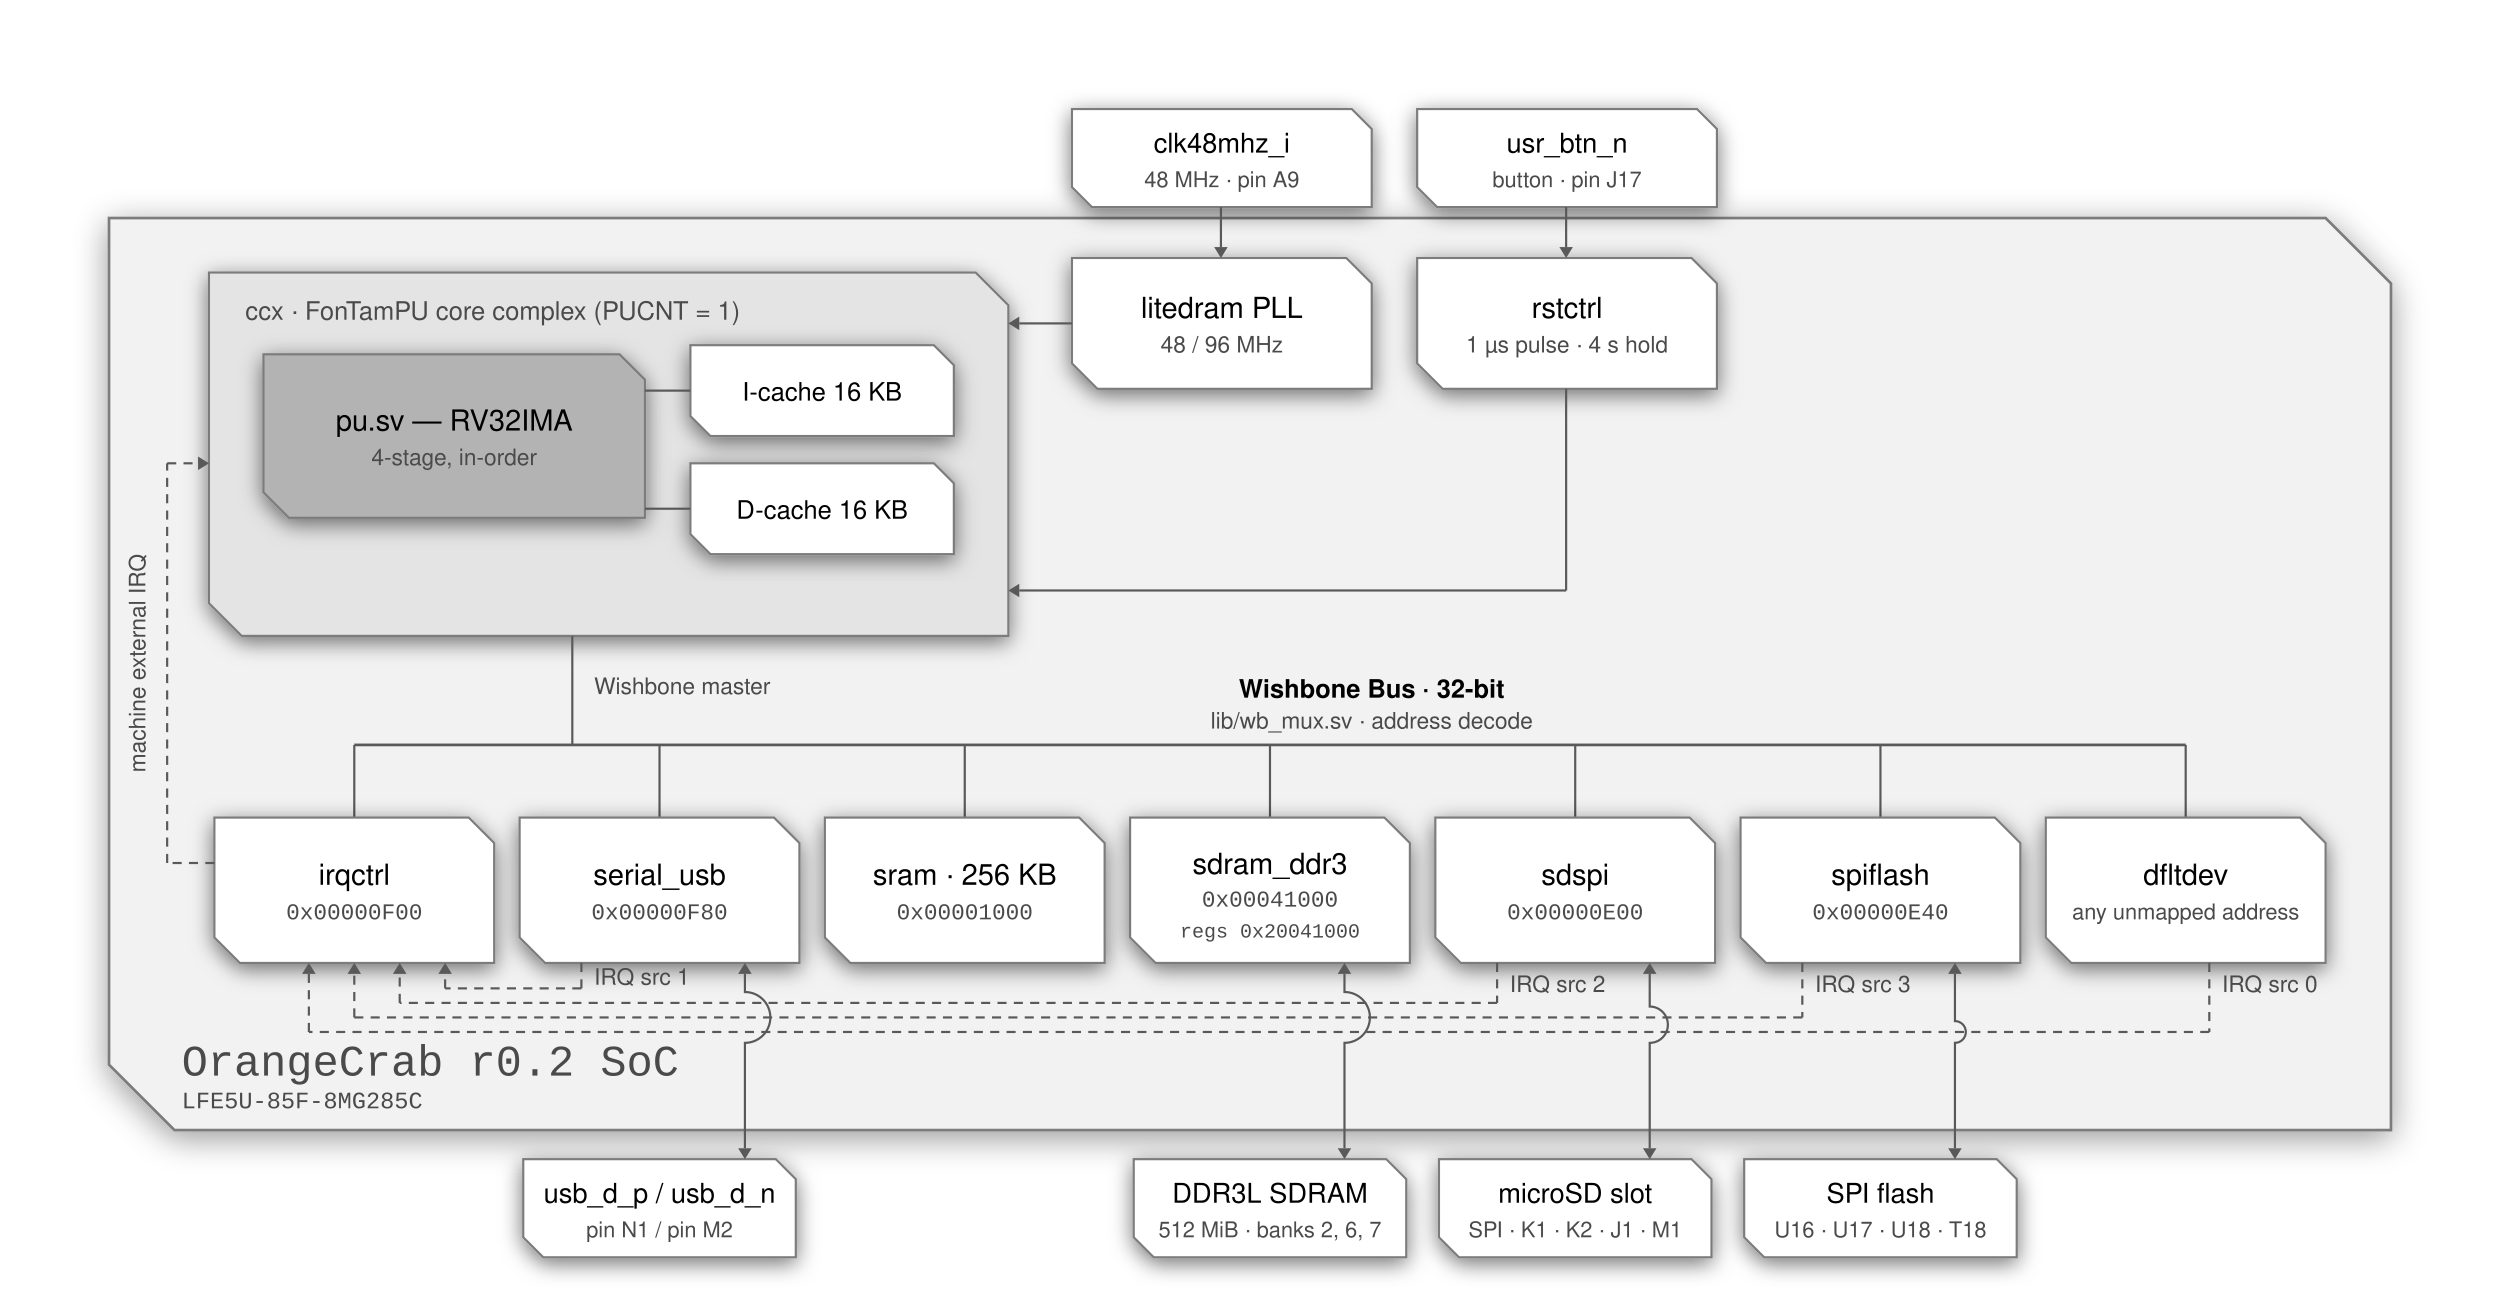
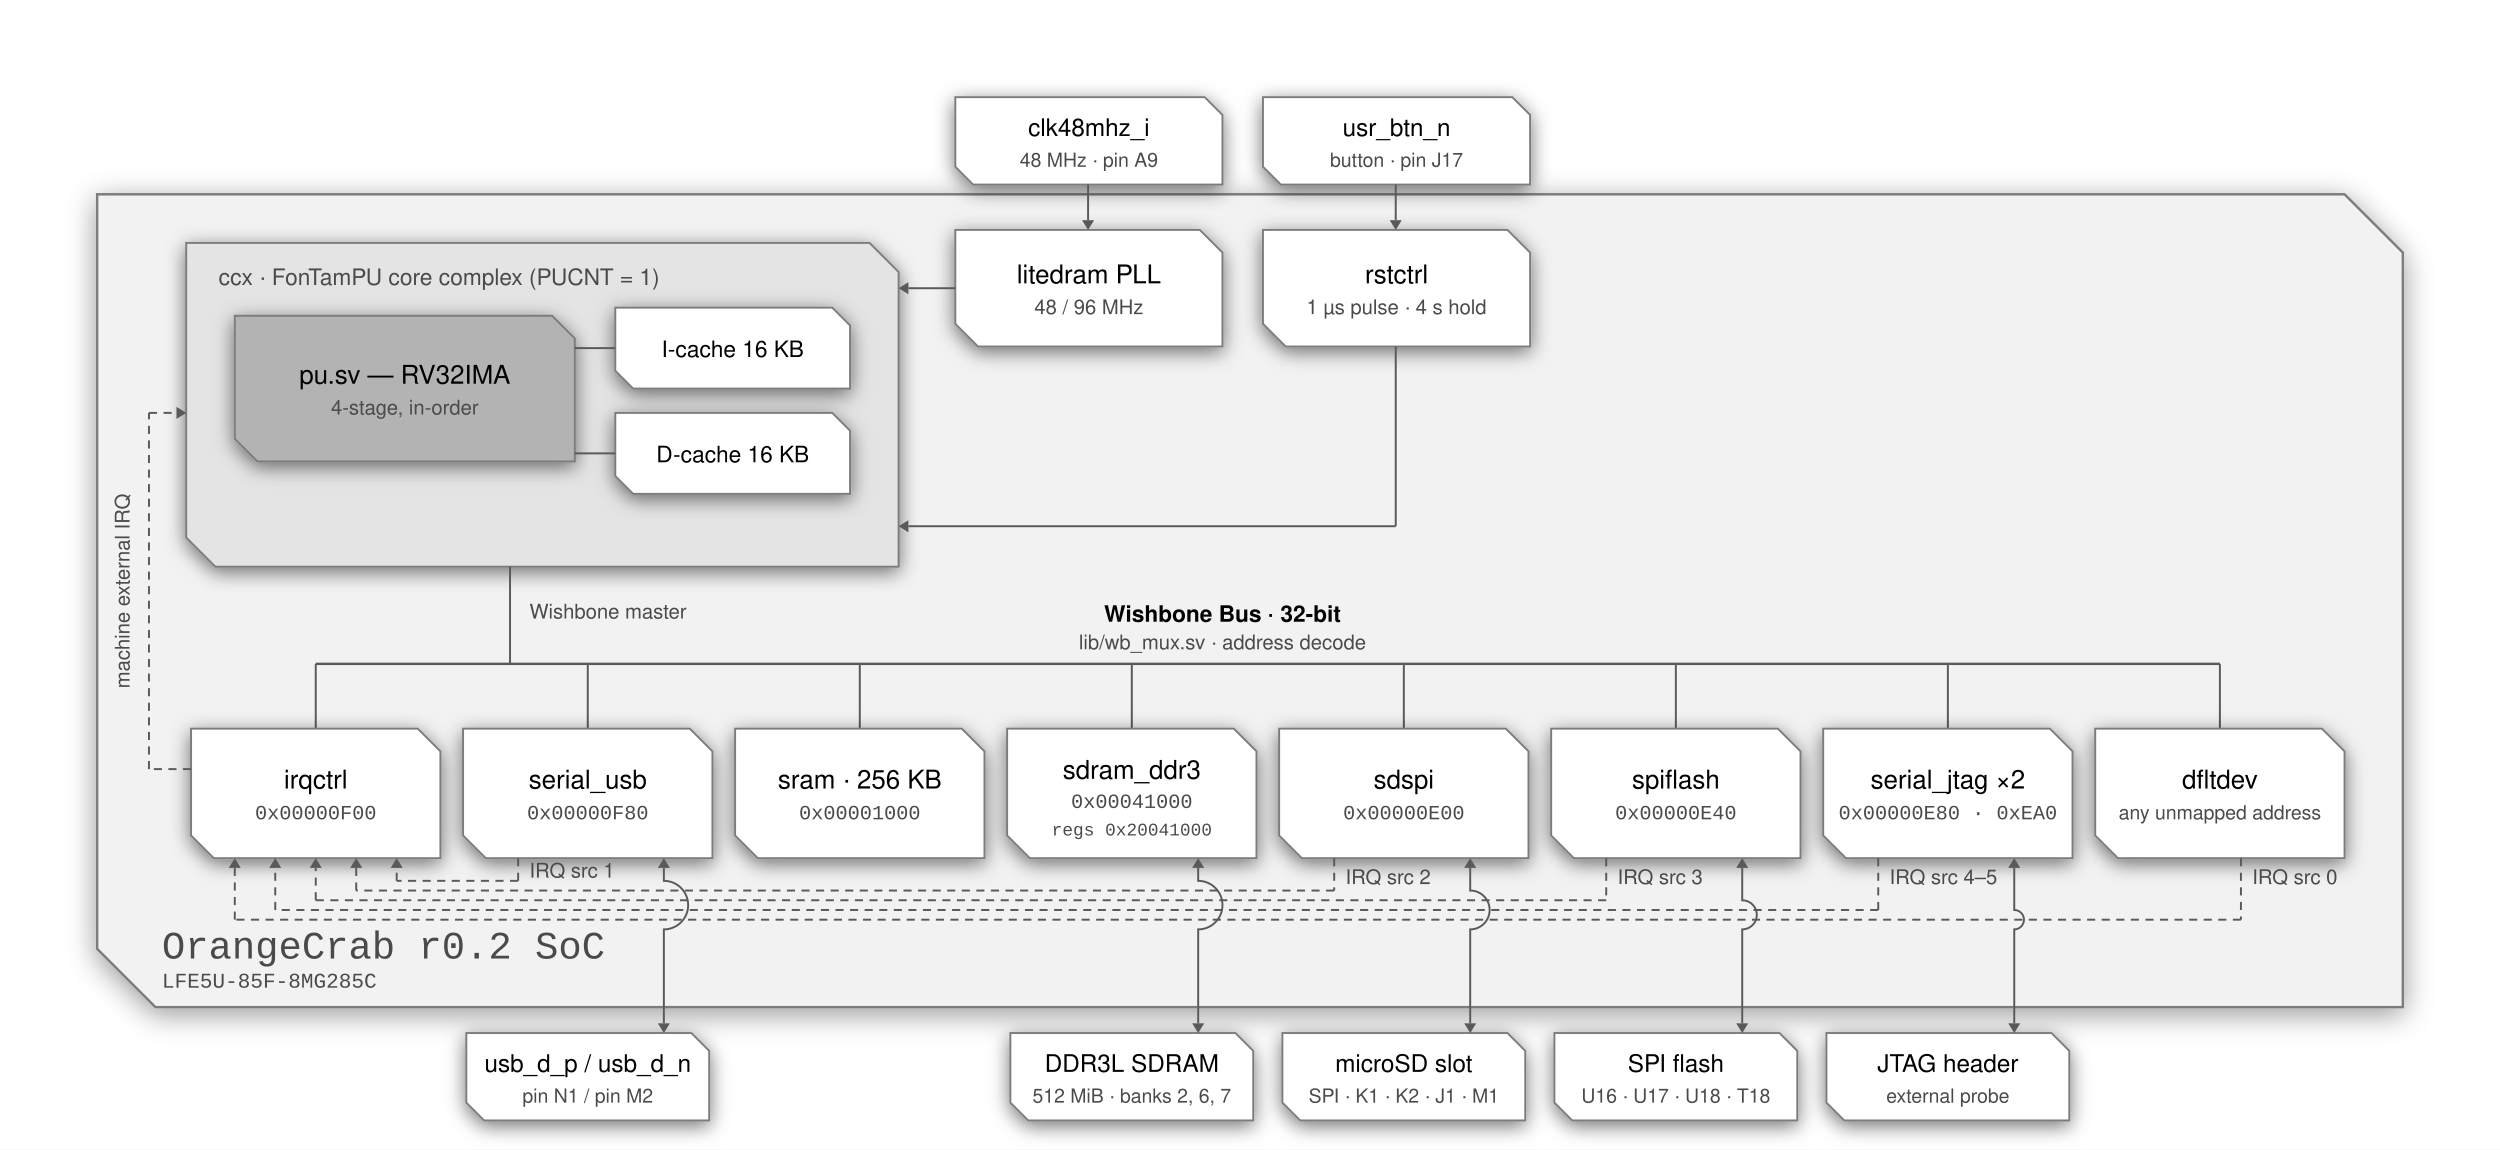
- <svg xmlns="http://www.w3.org/2000/svg" viewBox="0 0 1376 710" width="100%" height="100%" version="1.1">
+ <svg xmlns="http://www.w3.org/2000/svg" viewBox="0 0 1544 710" width="100%" height="100%" version="1.1">
  <defs>
    <filter id="glow-shadow" x="-30%" y="-30%" width="160%" height="160%">
      <feDropShadow dx="0" dy="3" stdDeviation="6" flood-color="#000000" flood-opacity="0.55" />
    </filter>
    <filter id="outer-glow-shadow" x="-20%" y="-20%" width="140%" height="140%">
      <feDropShadow dx="0" dy="4" stdDeviation="9" flood-color="#000000" flood-opacity="0.4" />
    </filter>
  </defs>
  <rect width="100%" height="100%" fill="#FFFFFF" />
-   <polygon points="60,120 1280,120 1316,156 1316,622 96,622 60,586" fill="#F2F2F2" stroke="#7C7C7C" stroke-width="1.5" filter="url(#outer-glow-shadow)" />
+   <polygon points="60,120 1448,120 1484,156 1484,622 96,622 60,586" fill="#F2F2F2" stroke="#7C7C7C" stroke-width="1.5" filter="url(#outer-glow-shadow)" />
  <text x="100" y="592" text-anchor="start" font-family="'SFMono-Regular', Consolas, 'Liberation Mono', Menlo, monospace" font-size="24" font-weight="400" fill="#4A4A4A">OrangeCrab r0.2 SoC</text>
  <text x="100" y="610" text-anchor="start" font-family="'SFMono-Regular', Consolas, 'Liberation Mono', Menlo, monospace" font-size="13" font-weight="400" fill="#4A4A4A">LFE5U-85F-8MG285C</text>
  <polygon points="590,60 744,60 755,71 755,114 601,114 590,103" fill="#FFFFFF" stroke="#7C7C7C" stroke-width="1.2" filter="url(#glow-shadow)" />
  <text x="672.5" y="84.0" text-anchor="middle" font-family="'Segoe UI', -apple-system, BlinkMacSystemFont, Helvetica, Arial, sans-serif" font-size="15" font-weight="400" fill="#000000">clk48mhz_i</text>
  <text x="672.5" y="103.0" text-anchor="middle" font-family="'Segoe UI', -apple-system, BlinkMacSystemFont, Helvetica, Arial, sans-serif" font-size="12" font-weight="400" fill="#4A4A4A">48 MHz · pin A9</text>
  <polygon points="780,60 934,60 945,71 945,114 791,114 780,103" fill="#FFFFFF" stroke="#7C7C7C" stroke-width="1.2" filter="url(#glow-shadow)" />
  <text x="862.5" y="84.0" text-anchor="middle" font-family="'Segoe UI', -apple-system, BlinkMacSystemFont, Helvetica, Arial, sans-serif" font-size="15" font-weight="400" fill="#000000">usr_btn_n</text>
  <text x="862.5" y="103.0" text-anchor="middle" font-family="'Segoe UI', -apple-system, BlinkMacSystemFont, Helvetica, Arial, sans-serif" font-size="12" font-weight="400" fill="#4A4A4A">button · pin J17</text>
  <polygon points="288,638 427,638 438,649 438,692 299,692 288,681" fill="#FFFFFF" stroke="#7C7C7C" stroke-width="1.2" filter="url(#glow-shadow)" />
  <text x="363" y="662.0" text-anchor="middle" font-family="'Segoe UI', -apple-system, BlinkMacSystemFont, Helvetica, Arial, sans-serif" font-size="15" font-weight="400" fill="#000000">usb_d_p / usb_d_n</text>
  <text x="363" y="681.0" text-anchor="middle" font-family="'Segoe UI', -apple-system, BlinkMacSystemFont, Helvetica, Arial, sans-serif" font-size="12" font-weight="400" fill="#4A4A4A">pin N1 / pin M2</text>
  <polygon points="792,638 931,638 942,649 942,692 803,692 792,681" fill="#FFFFFF" stroke="#7C7C7C" stroke-width="1.2" filter="url(#glow-shadow)" />
  <text x="867" y="662.0" text-anchor="middle" font-family="'Segoe UI', -apple-system, BlinkMacSystemFont, Helvetica, Arial, sans-serif" font-size="15" font-weight="400" fill="#000000">microSD slot</text>
  <text x="867" y="681.0" text-anchor="middle" font-family="'Segoe UI', -apple-system, BlinkMacSystemFont, Helvetica, Arial, sans-serif" font-size="12" font-weight="400" fill="#4A4A4A">SPI · K1 · K2 · J1 · M1</text>
  <polygon points="960,638 1099,638 1110,649 1110,692 971,692 960,681" fill="#FFFFFF" stroke="#7C7C7C" stroke-width="1.2" filter="url(#glow-shadow)" />
  <text x="1035" y="662.0" text-anchor="middle" font-family="'Segoe UI', -apple-system, BlinkMacSystemFont, Helvetica, Arial, sans-serif" font-size="15" font-weight="400" fill="#000000">SPI flash</text>
  <text x="1035" y="681.0" text-anchor="middle" font-family="'Segoe UI', -apple-system, BlinkMacSystemFont, Helvetica, Arial, sans-serif" font-size="12" font-weight="400" fill="#4A4A4A">U16 · U17 · U18 · T18</text>
  <polygon points="624,638 763,638 774,649 774,692 635,692 624,681" fill="#FFFFFF" stroke="#7C7C7C" stroke-width="1.2" filter="url(#glow-shadow)" />
  <text x="699" y="662.0" text-anchor="middle" font-family="'Segoe UI', -apple-system, BlinkMacSystemFont, Helvetica, Arial, sans-serif" font-size="15" font-weight="400" fill="#000000">DDR3L SDRAM</text>
  <text x="699" y="681.0" text-anchor="middle" font-family="'Segoe UI', -apple-system, BlinkMacSystemFont, Helvetica, Arial, sans-serif" font-size="12" font-weight="400" fill="#4A4A4A">512 MiB · banks 2, 6, 7</text>
+   <polygon points="1128,638 1267,638 1278,649 1278,692 1139,692 1128,681" fill="#FFFFFF" stroke="#7C7C7C" stroke-width="1.2" filter="url(#glow-shadow)" />
+   <text x="1203" y="662.0" text-anchor="middle" font-family="'Segoe UI', -apple-system, BlinkMacSystemFont, Helvetica, Arial, sans-serif" font-size="15" font-weight="400" fill="#000000">JTAG header</text>
+   <text x="1203" y="681.0" text-anchor="middle" font-family="'Segoe UI', -apple-system, BlinkMacSystemFont, Helvetica, Arial, sans-serif" font-size="12" font-weight="400" fill="#4A4A4A">external probe</text>
  <polygon points="590,142 741,142 755,156 755,214 604,214 590,200" fill="#FFFFFF" stroke="#7C7C7C" stroke-width="1.2" filter="url(#glow-shadow)" />
  <text x="672.5" y="175.0" text-anchor="middle" font-family="'Segoe UI', -apple-system, BlinkMacSystemFont, Helvetica, Arial, sans-serif" font-size="16" font-weight="400" fill="#000000">litedram PLL</text>
  <text x="672.5" y="194.0" text-anchor="middle" font-family="'Segoe UI', -apple-system, BlinkMacSystemFont, Helvetica, Arial, sans-serif" font-size="12.5" font-weight="400" fill="#4A4A4A">48 / 96 MHz</text>
  <polygon points="780,142 931,142 945,156 945,214 794,214 780,200" fill="#FFFFFF" stroke="#7C7C7C" stroke-width="1.2" filter="url(#glow-shadow)" />
  <text x="862.5" y="175.0" text-anchor="middle" font-family="'Segoe UI', -apple-system, BlinkMacSystemFont, Helvetica, Arial, sans-serif" font-size="16" font-weight="400" fill="#000000">rstctrl</text>
  <text x="862.5" y="194.0" text-anchor="middle" font-family="'Segoe UI', -apple-system, BlinkMacSystemFont, Helvetica, Arial, sans-serif" font-size="12.5" font-weight="400" fill="#4A4A4A">1 µs pulse · 4 s hold</text>
  <line x1="672" y1="114" x2="672" y2="136" stroke="#595959" stroke-width="1.2" />
  <polygon points="672,142 668.28,136 675.72,136" fill="#595959" />
  <line x1="862" y1="114" x2="862" y2="136" stroke="#595959" stroke-width="1.2" />
  <polygon points="862,142 858.28,136 865.72,136" fill="#595959" />
  <polygon points="115,150 537,150 555,168 555,350 133,350 115,332" fill="#E4E4E4" stroke="#7C7C7C" stroke-width="1.2" filter="url(#glow-shadow)" />
  <text x="135" y="176" text-anchor="start" font-family="'Segoe UI', -apple-system, BlinkMacSystemFont, Helvetica, Arial, sans-serif" font-size="14" font-weight="400" fill="#4A4A4A">ccx · FonTamPU core complex (PUCNT = 1)</text>
  <polygon points="145,195 341,195 355,209 355,285 159,285 145,271" fill="#B3B3B3" stroke="#7C7C7C" stroke-width="1.2" filter="url(#glow-shadow)" />
  <text x="250.0" y="237.0" text-anchor="middle" font-family="'Segoe UI', -apple-system, BlinkMacSystemFont, Helvetica, Arial, sans-serif" font-size="16" font-weight="400" fill="#000000">pu.sv — RV32IMA</text>
  <text x="250.0" y="256.0" text-anchor="middle" font-family="'Segoe UI', -apple-system, BlinkMacSystemFont, Helvetica, Arial, sans-serif" font-size="12.5" font-weight="400" fill="#4A4A4A">4-stage, in-order</text>
  <polygon points="380,190 514,190 525,201 525,240 391,240 380,229" fill="#FFFFFF" stroke="#7C7C7C" stroke-width="1.2" filter="url(#glow-shadow)" />
  <text x="452.5" y="220.5" text-anchor="middle" font-family="'Segoe UI', -apple-system, BlinkMacSystemFont, Helvetica, Arial, sans-serif" font-size="14" font-weight="400" fill="#000000">I-cache 16 KB</text>
  <polygon points="380,255 514,255 525,266 525,305 391,305 380,294" fill="#FFFFFF" stroke="#7C7C7C" stroke-width="1.2" filter="url(#glow-shadow)" />
  <text x="452.5" y="285.5" text-anchor="middle" font-family="'Segoe UI', -apple-system, BlinkMacSystemFont, Helvetica, Arial, sans-serif" font-size="14" font-weight="400" fill="#000000">D-cache 16 KB</text>
  <line x1="355" y1="215" x2="380" y2="215" stroke="#595959" stroke-width="1.2" />
  <line x1="355" y1="280" x2="380" y2="280" stroke="#595959" stroke-width="1.2" />
  <line x1="590" y1="178" x2="561" y2="178" stroke="#595959" stroke-width="1.2" />
  <polygon points="555,178 561,174.28 561,181.72" fill="#595959" />
  <line x1="862" y1="214" x2="862" y2="325" stroke="#595959" stroke-width="1.2" />
  <line x1="862" y1="325" x2="561" y2="325" stroke="#595959" stroke-width="1.2" />
  <polygon points="555,325 561,321.28 561,328.72" fill="#595959" />
-   <line x1="195" y1="410" x2="1203" y2="410" stroke="#595959" stroke-width="1.5" />
+   <line x1="195" y1="410" x2="1371" y2="410" stroke="#595959" stroke-width="1.5" />
  <text x="755" y="384" text-anchor="middle" font-family="'Segoe UI', -apple-system, BlinkMacSystemFont, Helvetica, Arial, sans-serif" font-size="14" font-weight="600" fill="#000000">Wishbone Bus · 32-bit</text>
  <text x="755" y="401" text-anchor="middle" font-family="'Segoe UI', -apple-system, BlinkMacSystemFont, Helvetica, Arial, sans-serif" font-size="12.5" font-weight="400" fill="#4A4A4A">lib/wb_mux.sv · address decode</text>
  <line x1="315" y1="350" x2="315" y2="410" stroke="#595959" stroke-width="1.2" />
  <text x="327" y="382" text-anchor="start" font-family="'Segoe UI', -apple-system, BlinkMacSystemFont, Helvetica, Arial, sans-serif" font-size="12.5" font-weight="400" fill="#4A4A4A">Wishbone master</text>
  <line x1="195" y1="410" x2="195" y2="450" stroke="#595959" stroke-width="1.2" />
  <line x1="363" y1="410" x2="363" y2="450" stroke="#595959" stroke-width="1.2" />
  <line x1="531" y1="410" x2="531" y2="450" stroke="#595959" stroke-width="1.2" />
  <line x1="699" y1="410" x2="699" y2="450" stroke="#595959" stroke-width="1.2" />
  <line x1="867" y1="410" x2="867" y2="450" stroke="#595959" stroke-width="1.2" />
  <line x1="1035" y1="410" x2="1035" y2="450" stroke="#595959" stroke-width="1.2" />
  <line x1="1203" y1="410" x2="1203" y2="450" stroke="#595959" stroke-width="1.2" />
+   <line x1="1371" y1="410" x2="1371" y2="450" stroke="#595959" stroke-width="1.2" />
  <polygon points="118,450 258,450 272,464 272,530 132,530 118,516" fill="#FFFFFF" stroke="#7C7C7C" stroke-width="1.2" filter="url(#glow-shadow)" />
  <text x="195" y="487.0" text-anchor="middle" font-family="'Segoe UI', -apple-system, BlinkMacSystemFont, Helvetica, Arial, sans-serif" font-size="16" font-weight="400" fill="#000000">irqctrl</text>
  <text x="195" y="506.0" text-anchor="middle" font-family="'SFMono-Regular', Consolas, 'Liberation Mono', Menlo, monospace" font-size="12.5" font-weight="400" fill="#4A4A4A">0x00000F00</text>
  <polygon points="286,450 426,450 440,464 440,530 300,530 286,516" fill="#FFFFFF" stroke="#7C7C7C" stroke-width="1.2" filter="url(#glow-shadow)" />
  <text x="363" y="487.0" text-anchor="middle" font-family="'Segoe UI', -apple-system, BlinkMacSystemFont, Helvetica, Arial, sans-serif" font-size="16" font-weight="400" fill="#000000">serial_usb</text>
  <text x="363" y="506.0" text-anchor="middle" font-family="'SFMono-Regular', Consolas, 'Liberation Mono', Menlo, monospace" font-size="12.5" font-weight="400" fill="#4A4A4A">0x00000F80</text>
  <polygon points="454,450 594,450 608,464 608,530 468,530 454,516" fill="#FFFFFF" stroke="#7C7C7C" stroke-width="1.2" filter="url(#glow-shadow)" />
  <text x="531" y="487.0" text-anchor="middle" font-family="'Segoe UI', -apple-system, BlinkMacSystemFont, Helvetica, Arial, sans-serif" font-size="16" font-weight="400" fill="#000000">sram · 256 KB</text>
  <text x="531" y="506.0" text-anchor="middle" font-family="'SFMono-Regular', Consolas, 'Liberation Mono', Menlo, monospace" font-size="12.5" font-weight="400" fill="#4A4A4A">0x00001000</text>
  <polygon points="790,450 930,450 944,464 944,530 804,530 790,516" fill="#FFFFFF" stroke="#7C7C7C" stroke-width="1.2" filter="url(#glow-shadow)" />
  <text x="867" y="487.0" text-anchor="middle" font-family="'Segoe UI', -apple-system, BlinkMacSystemFont, Helvetica, Arial, sans-serif" font-size="16" font-weight="400" fill="#000000">sdspi</text>
  <text x="867" y="506.0" text-anchor="middle" font-family="'SFMono-Regular', Consolas, 'Liberation Mono', Menlo, monospace" font-size="12.5" font-weight="400" fill="#4A4A4A">0x00000E00</text>
  <polygon points="958,450 1098,450 1112,464 1112,530 972,530 958,516" fill="#FFFFFF" stroke="#7C7C7C" stroke-width="1.2" filter="url(#glow-shadow)" />
  <text x="1035" y="487.0" text-anchor="middle" font-family="'Segoe UI', -apple-system, BlinkMacSystemFont, Helvetica, Arial, sans-serif" font-size="16" font-weight="400" fill="#000000">spiflash</text>
  <text x="1035" y="506.0" text-anchor="middle" font-family="'SFMono-Regular', Consolas, 'Liberation Mono', Menlo, monospace" font-size="12.5" font-weight="400" fill="#4A4A4A">0x00000E40</text>
  <polygon points="1126,450 1266,450 1280,464 1280,530 1140,530 1126,516" fill="#FFFFFF" stroke="#7C7C7C" stroke-width="1.2" filter="url(#glow-shadow)" />
-   <text x="1203" y="487.0" text-anchor="middle" font-family="'Segoe UI', -apple-system, BlinkMacSystemFont, Helvetica, Arial, sans-serif" font-size="16" font-weight="400" fill="#000000">dfltdev</text>
-   <text x="1203" y="506.0" text-anchor="middle" font-family="'Segoe UI', -apple-system, BlinkMacSystemFont, Helvetica, Arial, sans-serif" font-size="12" font-weight="400" fill="#4A4A4A">any unmapped address</text>
+   <text x="1203" y="487.0" text-anchor="middle" font-family="'Segoe UI', -apple-system, BlinkMacSystemFont, Helvetica, Arial, sans-serif" font-size="16" font-weight="400" fill="#000000">serial_jtag ×2</text>
+   <text x="1203" y="506.0" text-anchor="middle" font-family="'SFMono-Regular', Consolas, 'Liberation Mono', Menlo, monospace" font-size="12.5" font-weight="400" fill="#4A4A4A">0x00000E80 · 0xEA0</text>
+   <polygon points="1294,450 1434,450 1448,464 1448,530 1308,530 1294,516" fill="#FFFFFF" stroke="#7C7C7C" stroke-width="1.2" filter="url(#glow-shadow)" />
+   <text x="1371" y="487.0" text-anchor="middle" font-family="'Segoe UI', -apple-system, BlinkMacSystemFont, Helvetica, Arial, sans-serif" font-size="16" font-weight="400" fill="#000000">dfltdev</text>
+   <text x="1371" y="506.0" text-anchor="middle" font-family="'Segoe UI', -apple-system, BlinkMacSystemFont, Helvetica, Arial, sans-serif" font-size="12" font-weight="400" fill="#4A4A4A">any unmapped address</text>
  <polygon points="622,450 762,450 776,464 776,530 636,530 622,516" fill="#FFFFFF" stroke="#7C7C7C" stroke-width="1.2" filter="url(#glow-shadow)" />
  <text x="699" y="481.0" text-anchor="middle" font-family="'Segoe UI', -apple-system, BlinkMacSystemFont, Helvetica, Arial, sans-serif" font-size="16" font-weight="400" fill="#000000">sdram_ddr3</text>
  <text x="699" y="499.0" text-anchor="middle" font-family="'SFMono-Regular', Consolas, 'Liberation Mono', Menlo, monospace" font-size="12.5" font-weight="400" fill="#4A4A4A">0x00041000</text>
  <text x="699" y="516.0" text-anchor="middle" font-family="'SFMono-Regular', Consolas, 'Liberation Mono', Menlo, monospace" font-size="11" font-weight="400" fill="#4A4A4A">regs 0x20041000</text>
  <line x1="320" y1="530" x2="320" y2="544" stroke="#595959" stroke-width="1.2" stroke-dasharray="5 4" />
  <line x1="320" y1="544" x2="245" y2="544" stroke="#595959" stroke-width="1.2" stroke-dasharray="5 4" />
  <line x1="245" y1="544" x2="245" y2="536" stroke="#595959" stroke-width="1.2" stroke-dasharray="5 4" />
  <polygon points="245,530 241.28,536 248.72,536" fill="#595959" />
  <text x="327" y="542" text-anchor="start" font-family="'Segoe UI', -apple-system, BlinkMacSystemFont, Helvetica, Arial, sans-serif" font-size="12.5" font-weight="400" fill="#4A4A4A">IRQ src 1</text>
-   <line x1="824" y1="530" x2="824" y2="552" stroke="#595959" stroke-width="1.2" stroke-dasharray="5 4" />
-   <line x1="824" y1="552" x2="220" y2="552" stroke="#595959" stroke-width="1.2" stroke-dasharray="5 4" />
-   <line x1="220" y1="552" x2="220" y2="536" stroke="#595959" stroke-width="1.2" stroke-dasharray="5 4" />
+   <line x1="824" y1="530" x2="824" y2="550" stroke="#595959" stroke-width="1.2" stroke-dasharray="5 4" />
+   <line x1="824" y1="550" x2="220" y2="550" stroke="#595959" stroke-width="1.2" stroke-dasharray="5 4" />
+   <line x1="220" y1="550" x2="220" y2="536" stroke="#595959" stroke-width="1.2" stroke-dasharray="5 4" />
  <polygon points="220,530 216.28,536 223.72,536" fill="#595959" />
  <text x="831" y="546" text-anchor="start" font-family="'Segoe UI', -apple-system, BlinkMacSystemFont, Helvetica, Arial, sans-serif" font-size="12.5" font-weight="400" fill="#4A4A4A">IRQ src 2</text>
-   <line x1="992" y1="530" x2="992" y2="560" stroke="#595959" stroke-width="1.2" stroke-dasharray="5 4" />
-   <line x1="992" y1="560" x2="195" y2="560" stroke="#595959" stroke-width="1.2" stroke-dasharray="5 4" />
-   <line x1="195" y1="560" x2="195" y2="536" stroke="#595959" stroke-width="1.2" stroke-dasharray="5 4" />
+   <line x1="992" y1="530" x2="992" y2="556" stroke="#595959" stroke-width="1.2" stroke-dasharray="5 4" />
+   <line x1="992" y1="556" x2="195" y2="556" stroke="#595959" stroke-width="1.2" stroke-dasharray="5 4" />
+   <line x1="195" y1="556" x2="195" y2="536" stroke="#595959" stroke-width="1.2" stroke-dasharray="5 4" />
  <polygon points="195,530 191.28,536 198.72,536" fill="#595959" />
  <text x="999" y="546" text-anchor="start" font-family="'Segoe UI', -apple-system, BlinkMacSystemFont, Helvetica, Arial, sans-serif" font-size="12.5" font-weight="400" fill="#4A4A4A">IRQ src 3</text>
-   <line x1="1216" y1="530" x2="1216" y2="568" stroke="#595959" stroke-width="1.2" stroke-dasharray="5 4" />
-   <line x1="1216" y1="568" x2="170" y2="568" stroke="#595959" stroke-width="1.2" stroke-dasharray="5 4" />
-   <line x1="170" y1="568" x2="170" y2="536" stroke="#595959" stroke-width="1.2" stroke-dasharray="5 4" />
+   <line x1="1160" y1="530" x2="1160" y2="562" stroke="#595959" stroke-width="1.2" stroke-dasharray="5 4" />
+   <line x1="1160" y1="562" x2="170" y2="562" stroke="#595959" stroke-width="1.2" stroke-dasharray="5 4" />
+   <line x1="170" y1="562" x2="170" y2="536" stroke="#595959" stroke-width="1.2" stroke-dasharray="5 4" />
  <polygon points="170,530 166.28,536 173.72,536" fill="#595959" />
-   <text x="1223" y="546" text-anchor="start" font-family="'Segoe UI', -apple-system, BlinkMacSystemFont, Helvetica, Arial, sans-serif" font-size="12.5" font-weight="400" fill="#4A4A4A">IRQ src 0</text>
+   <text x="1167" y="546" text-anchor="start" font-family="'Segoe UI', -apple-system, BlinkMacSystemFont, Helvetica, Arial, sans-serif" font-size="12.5" font-weight="400" fill="#4A4A4A">IRQ src 4–5</text>
+   <line x1="1384" y1="530" x2="1384" y2="568" stroke="#595959" stroke-width="1.2" stroke-dasharray="5 4" />
+   <line x1="1384" y1="568" x2="145" y2="568" stroke="#595959" stroke-width="1.2" stroke-dasharray="5 4" />
+   <line x1="145" y1="568" x2="145" y2="536" stroke="#595959" stroke-width="1.2" stroke-dasharray="5 4" />
+   <polygon points="145,530 141.28,536 148.72,536" fill="#595959" />
+   <text x="1391" y="546" text-anchor="start" font-family="'Segoe UI', -apple-system, BlinkMacSystemFont, Helvetica, Arial, sans-serif" font-size="12.5" font-weight="400" fill="#4A4A4A">IRQ src 0</text>
  <line x1="118" y1="475" x2="92" y2="475" stroke="#595959" stroke-width="1.2" stroke-dasharray="5 4" />
  <line x1="92" y1="475" x2="92" y2="255" stroke="#595959" stroke-width="1.2" stroke-dasharray="5 4" />
  <line x1="92" y1="255" x2="109" y2="255" stroke="#595959" stroke-width="1.2" stroke-dasharray="5 4" />
  <polygon points="115,255 109,251.28 109,258.72" fill="#595959" />
  <text x="80" y="365" text-anchor="middle" font-family="'Segoe UI', -apple-system, BlinkMacSystemFont, Helvetica, Arial, sans-serif" font-size="12.5" fill="#4A4A4A" transform="rotate(-90 80 365)">machine external IRQ</text>
-   <path d="M410,536 L410,546 A14,14 0 0 1 410,574 L410,632" fill="none" stroke="#595959" stroke-width="1.2" />
+   <path d="M410,536 L410,544 A15,15 0 0 1 410,574 L410,632" fill="none" stroke="#595959" stroke-width="1.2" />
  <polygon points="410,530 406.28,536 413.72,536" fill="#595959" />
  <polygon points="410,638 406.28,632 413.72,632" fill="#595959" />
-   <path d="M908,536 L908,554 A10,10 0 0 1 908,574 L908,632" fill="none" stroke="#595959" stroke-width="1.2" />
+   <path d="M908,536 L908,550 A12,12 0 0 1 908,574 L908,632" fill="none" stroke="#595959" stroke-width="1.2" />
  <polygon points="908,530 904.28,536 911.72,536" fill="#595959" />
  <polygon points="908,638 904.28,632 911.72,632" fill="#595959" />
-   <path d="M1076,536 L1076,562 A6,6 0 0 1 1076,574 L1076,632" fill="none" stroke="#595959" stroke-width="1.2" />
+   <path d="M1076,536 L1076,556 A9,9 0 0 1 1076,574 L1076,632" fill="none" stroke="#595959" stroke-width="1.2" />
  <polygon points="1076,530 1072.28,536 1079.72,536" fill="#595959" />
  <polygon points="1076,638 1072.28,632 1079.72,632" fill="#595959" />
-   <path d="M740,536 L740,546 A14,14 0 0 1 740,574 L740,632" fill="none" stroke="#595959" stroke-width="1.2" />
+   <path d="M740,536 L740,544 A15,15 0 0 1 740,574 L740,632" fill="none" stroke="#595959" stroke-width="1.2" />
  <polygon points="740,530 736.28,536 743.72,536" fill="#595959" />
  <polygon points="740,638 736.28,632 743.72,632" fill="#595959" />
+   <path d="M1244,536 L1244,562 A6,6 0 0 1 1244,574 L1244,632" fill="none" stroke="#595959" stroke-width="1.2" />
+   <polygon points="1244,530 1240.28,536 1247.72,536" fill="#595959" />
+   <polygon points="1244,638 1240.28,632 1247.72,632" fill="#595959" />
</svg>
